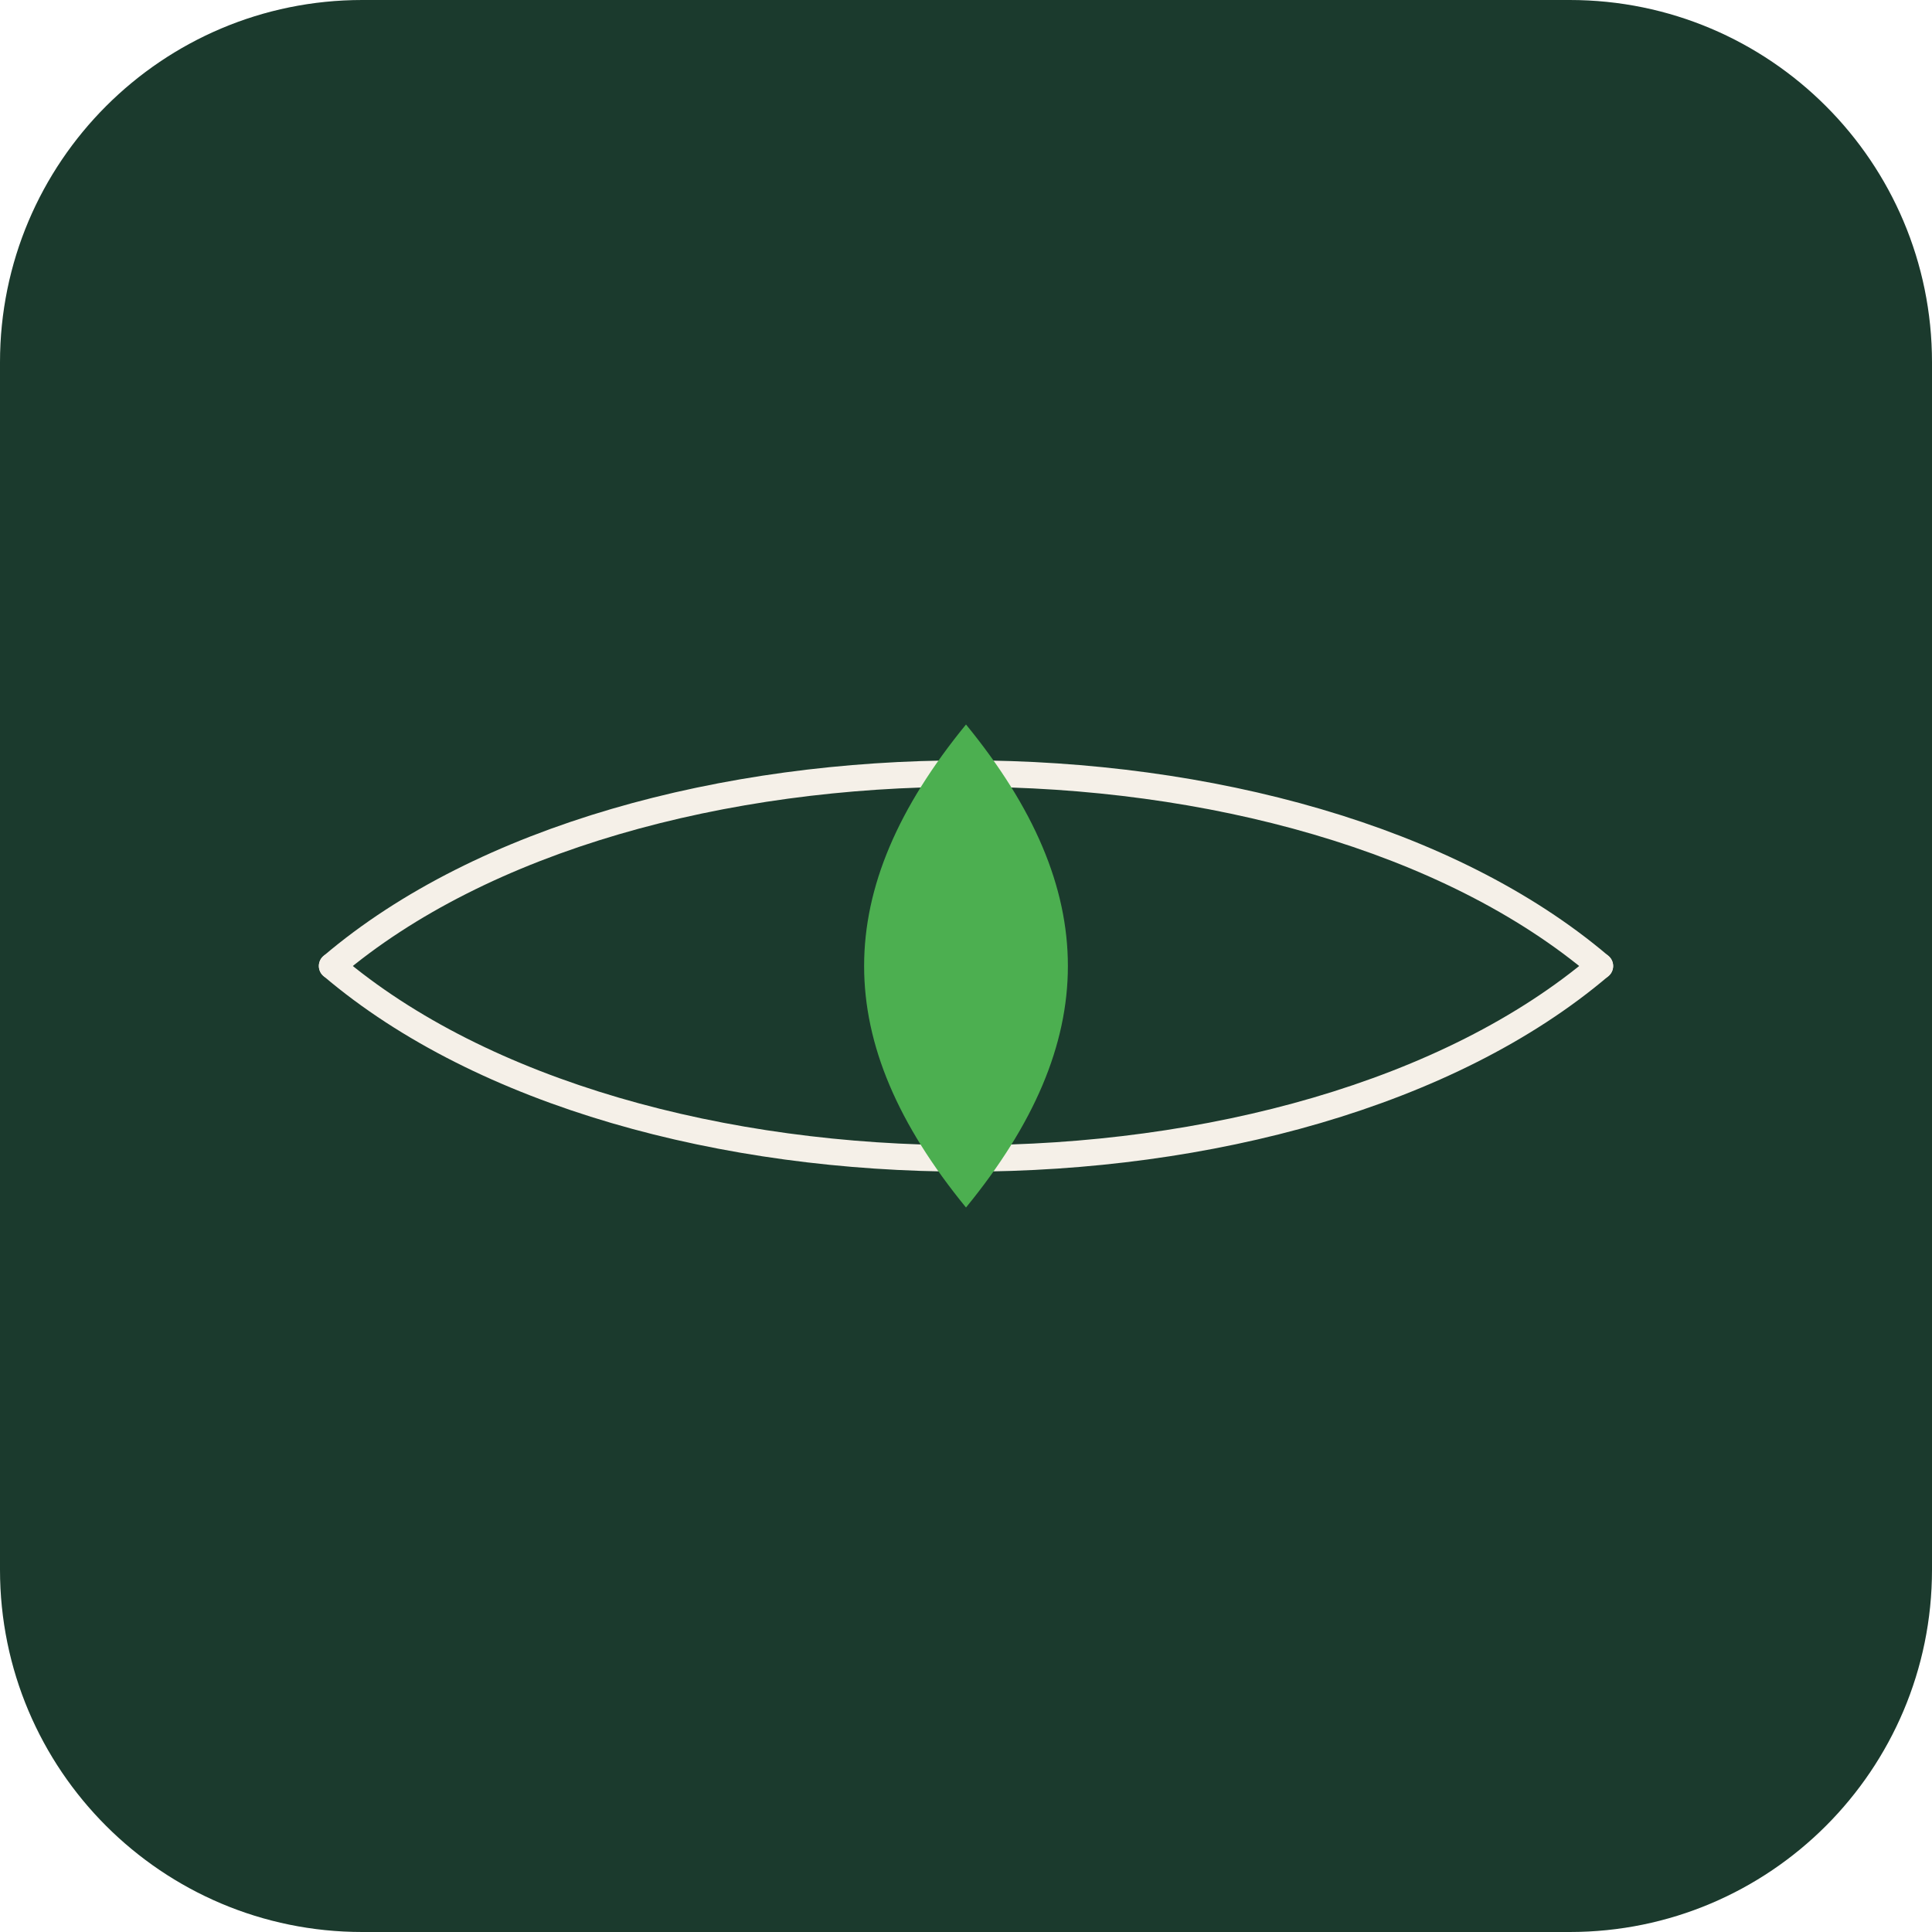
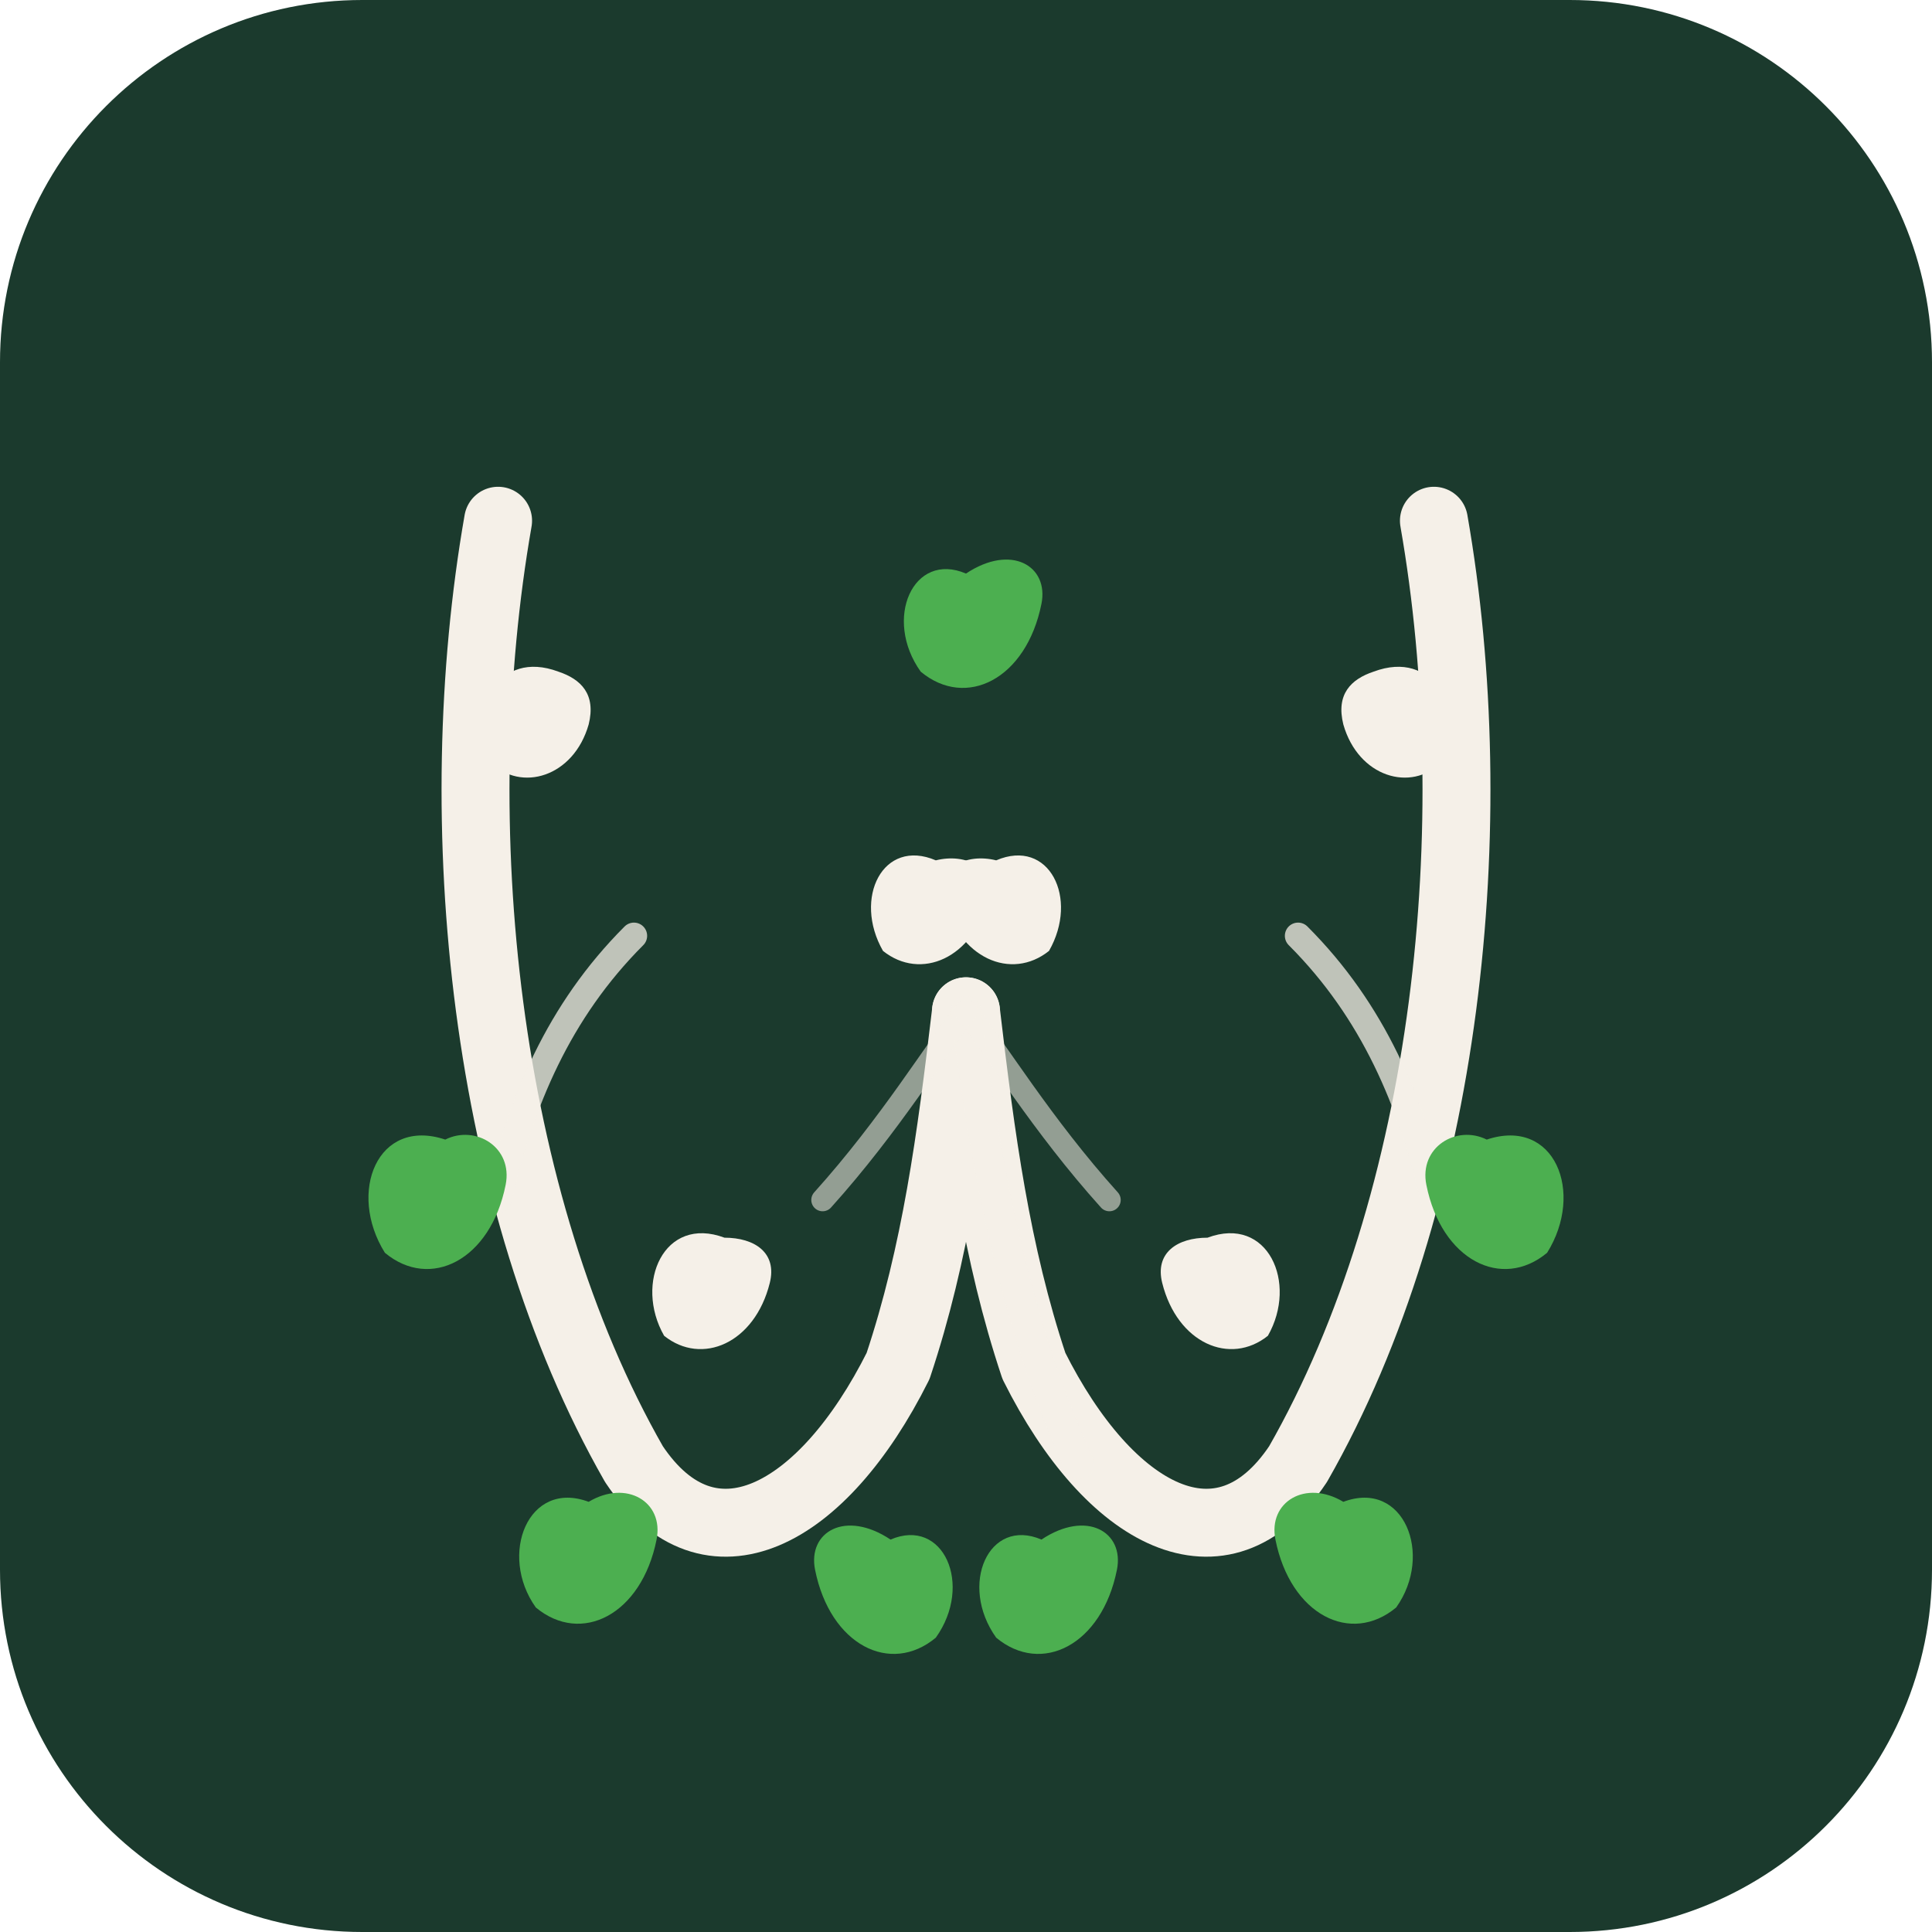
<svg xmlns="http://www.w3.org/2000/svg" width="512" height="512" viewBox="0 0 512 512" fill="none" role="img" aria-label="Wilder">
  <rect width="512" height="512" rx="96" fill="#1B3A2D" />
-   <path d="M88 256C168 188 344 188 424 256" stroke="#F5F0E8" stroke-width="7" stroke-linecap="round" fill="none" />
-   <path d="M88 256C168 324 344 324 424 256" stroke="#F5F0E8" stroke-width="7" stroke-linecap="round" fill="none" />
-   <path d="M256 192C292 236 292 276 256 320C220 276 220 236 256 192Z" fill="#4CAF50" />
+   <g fill="none" stroke="#F5F0E8" stroke-linecap="round" stroke-linejoin="round">
+     <path d="M 132 138          C 118 218, 128 318, 168 388          C 188 418, 218 402, 238 362          C 248 332, 252 302, 256 268" stroke-width="18" />
+     <path d="M 380 138          C 394 218, 384 318, 344 388          C 324 418, 294 402, 274 362          C 264 332, 260 302, 256 268" stroke-width="18" />
+     <path d="M 168 248 C 148 268, 138 292, 132 318" stroke-width="7" opacity="0.75" />
+     <path d="M 344 248 C 364 268, 374 292, 380 318" stroke-width="7" opacity="0.75" />
+     <path d="M 256 268 C 262 318, 272 358, 286 388" stroke-width="8" opacity="0.7" />
+     <path d="M 218 318 C 236 298, 248 278, 256 268" stroke-width="6" opacity="0.55" />
+     <path d="M 294 318 C 276 298, 264 278, 256 268" stroke-width="6" opacity="0.55" />
+   </g>
+   <g fill="#F5F0E8">
+     <path d="M 148 178 C 132 172, 124 188, 130 202 C 138 210, 152 206, 156 192 C 158 184, 154 180, 148 178Z" />
+     <path d="M 364 178 C 380 172, 388 188, 382 202 C 374 210, 360 206, 356 192 C 354 184, 358 180, 364 178Z" />
+     <path d="M 192 328 C 176 322, 168 340, 176 354 C 186 362, 200 356, 204 340 C 206 332, 200 328, 192 328Z" />
+     <path d="M 320 328 C 336 322, 344 340, 336 354 C 326 362, 312 356, 308 340 C 306 332, 312 328, 320 328Z" />
+     <path d="M 248 228 C 234 222, 226 238, 234 252 C 244 260, 258 254, 262 238 C 264 230, 256 226, 248 228Z" />
+     <path d="M 264 228 C 278 222, 286 238, 278 252 C 268 260, 254 254, 250 238 C 248 230, 256 226, 264 228Z" />
+   </g>
+   <g fill="#4CAF50">
+     <path d="M 118 302 C 100 296, 92 316, 102 332 C 114 342, 130 334, 134 314 C 136 304, 126 298, 118 302Z" />
+     <path d="M 394 302 C 412 296, 420 316, 410 332 C 398 342, 382 334, 378 314 C 376 304, 386 298, 394 302Z" />
+     <path d="M 156 398 C 140 392, 132 412, 142 426 C 154 436, 170 428, 174 408 C 176 398, 166 392, 156 398Z" />
+     <path d="M 356 398 C 372 392, 380 412, 370 426 C 358 436, 342 428, 338 408 C 336 398, 346 392, 356 398Z" />
+     <path d="M 276 408 C 262 402, 254 420, 264 434 C 276 444, 292 436, 296 416 C 298 406, 288 400, 276 408Z" />
+     <path d="M 236 408 C 250 402, 258 420, 248 434 C 236 444, 220 436, 216 416 C 214 406, 224 400, 236 408Z" />
+     <path d="M 256 152 C 242 146, 234 164, 244 178 C 256 188, 272 180, 276 160 C 278 150, 268 144, 256 152Z" />
+   </g>
</svg>
